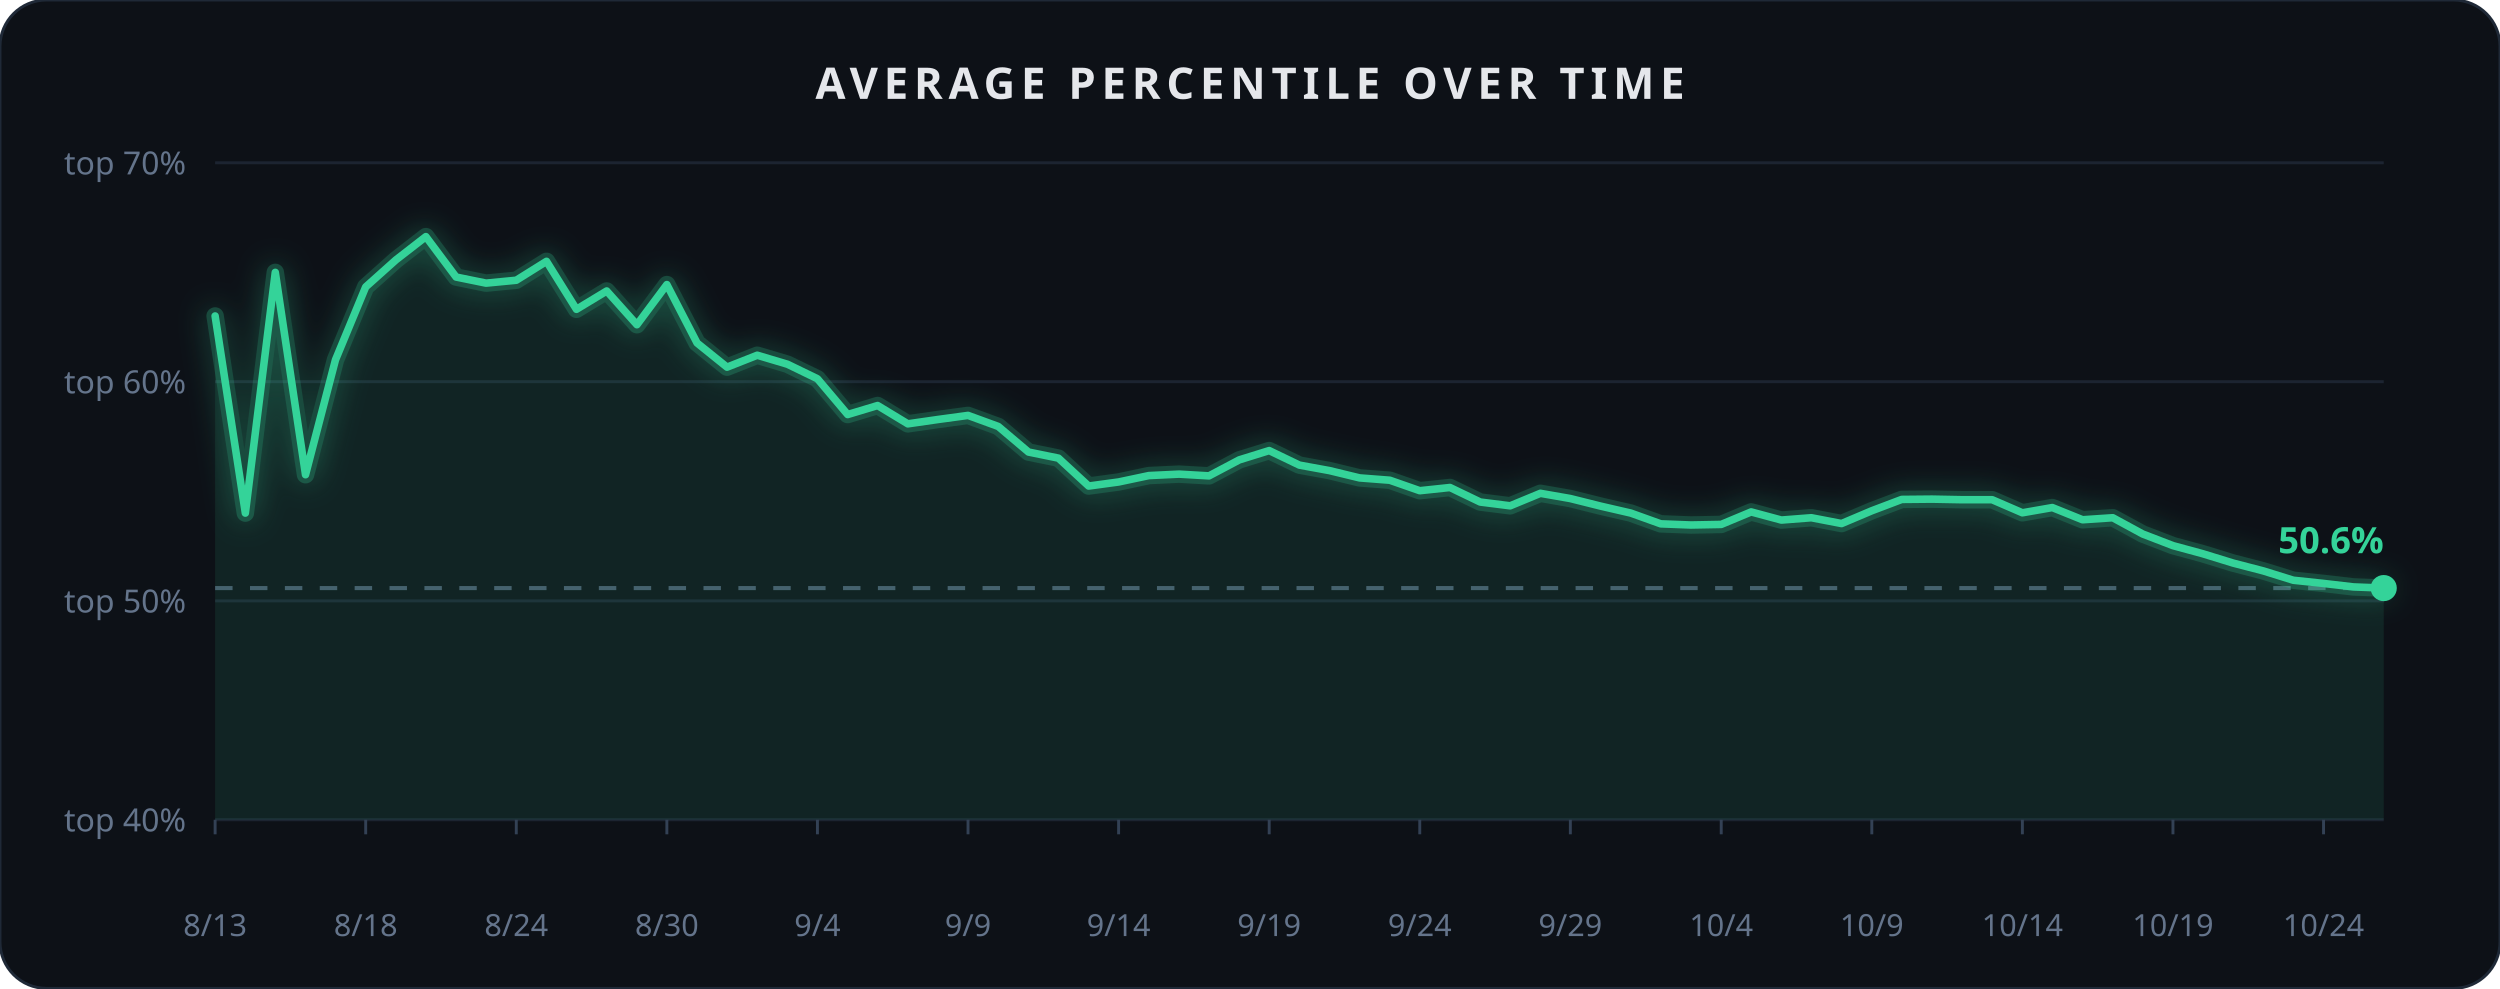
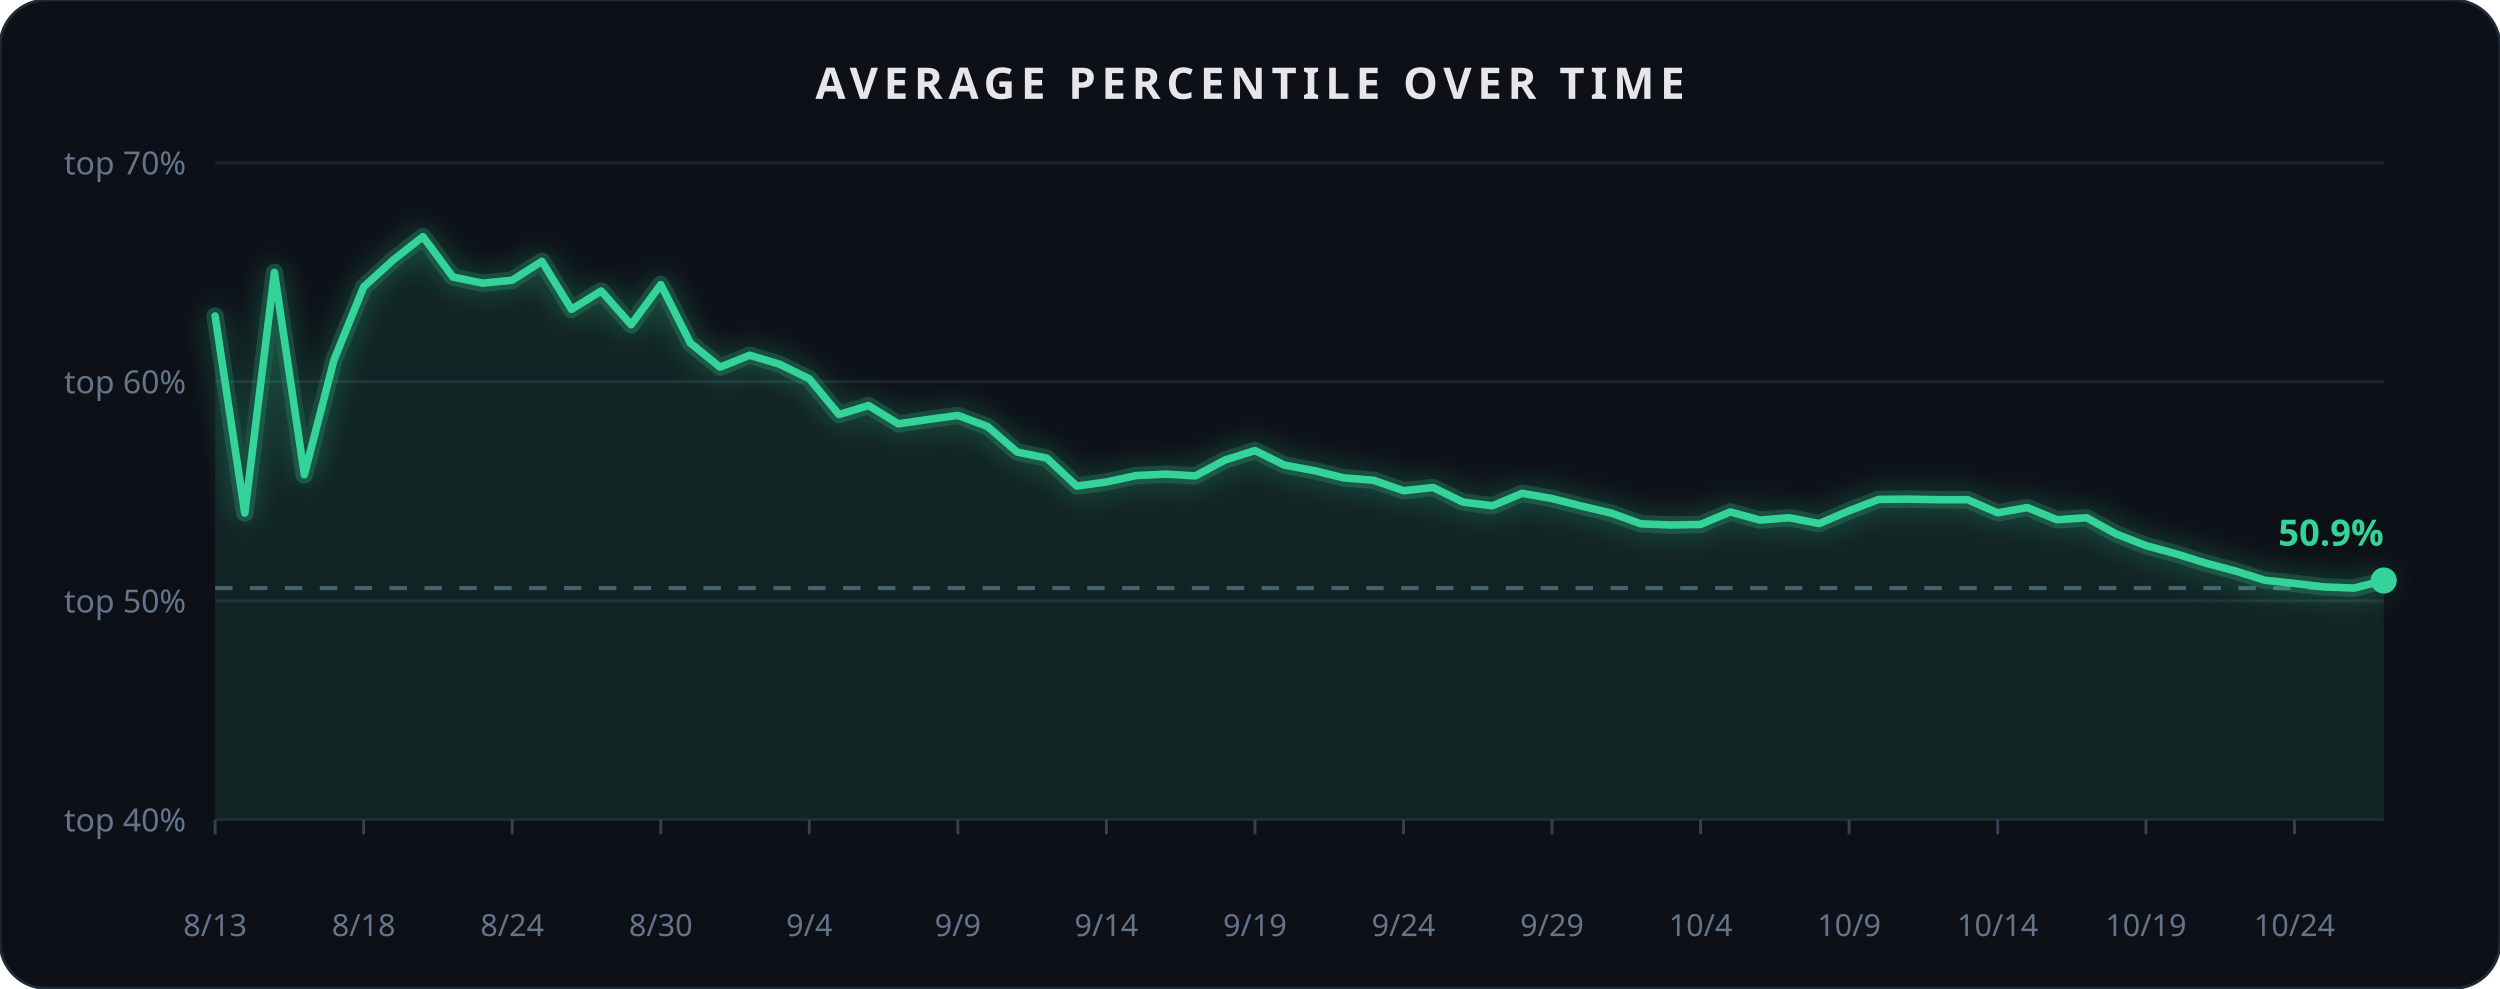
<svg xmlns="http://www.w3.org/2000/svg" width="860" height="340" viewBox="0 0 860 340" role="img" aria-label="Average percentile over time">
  <rect x="0" y="0" width="860" height="340" rx="16" fill="#0d1117" stroke="#1f2937" stroke-width="1" />
  <text x="430.0" y="34" text-anchor="middle" font-family="Segoe UI, sans-serif" font-size="15" font-weight="600" fill="#e5e7eb" letter-spacing="2">AVERAGE PERCENTILE OVER TIME</text>
  <defs>
    <filter id="glow3" x="-40%" y="-40%" width="180%" height="180%">
      <feGaussianBlur stdDeviation="5" result="b" />
      <feMerge>
        <feMergeNode in="b" />
        <feMergeNode in="SourceGraphic" />
      </feMerge>
    </filter>
  </defs>
  <line x1="74" x2="820" y1="282.0" y2="282.0" stroke="#1c2431" stroke-width="1" />
  <text x="64" y="286.0" text-anchor="end" font-family="Segoe UI, sans-serif" font-size="11" fill="#64748b">top 40%</text>
  <line x1="74" x2="820" y1="206.7" y2="206.7" stroke="#1c2431" stroke-width="1" />
  <text x="64" y="210.7" text-anchor="end" font-family="Segoe UI, sans-serif" font-size="11" fill="#64748b">top 50%</text>
  <line x1="74" x2="820" y1="131.3" y2="131.3" stroke="#1c2431" stroke-width="1" />
  <text x="64" y="135.3" text-anchor="end" font-family="Segoe UI, sans-serif" font-size="11" fill="#64748b">top 60%</text>
  <line x1="74" x2="820" y1="56.0" y2="56.0" stroke="#1c2431" stroke-width="1" />
  <text x="64" y="60.0" text-anchor="end" font-family="Segoe UI, sans-serif" font-size="11" fill="#64748b">top 70%</text>
  <line x1="74" x2="820" y1="202.3" y2="202.3" stroke="#475569" stroke-width="1.4" stroke-dasharray="6 6" />
-   <path d="M 74.0,108.7 L 84.4,176.5 L 94.7,93.7 L 105.1,163.3 L 115.4,123.8 L 125.8,98.7 L 136.2,89.4 L 146.5,81.4 L 156.9,95.3 L 167.2,97.4 L 177.6,96.4 L 188.0,89.9 L 198.3,106.4 L 208.7,100.1 L 219.1,111.7 L 229.4,97.9 L 239.8,118.0 L 250.1,126.3 L 260.5,122.2 L 270.9,125.3 L 281.2,130.3 L 291.6,142.6 L 301.9,139.5 L 312.3,145.8 L 322.7,144.3 L 333.0,142.9 L 343.4,146.7 L 353.8,155.5 L 364.1,157.6 L 374.5,167.2 L 384.8,165.8 L 395.2,163.6 L 405.6,163.1 L 415.9,163.7 L 426.3,158.2 L 436.6,155.0 L 447.0,160.0 L 457.4,161.9 L 467.7,164.4 L 478.1,165.2 L 488.4,168.8 L 498.8,167.7 L 509.2,172.7 L 519.5,174.0 L 529.9,169.7 L 540.2,171.5 L 550.6,174.1 L 561.0,176.5 L 571.3,180.2 L 581.7,180.6 L 592.1,180.4 L 602.4,176.1 L 612.8,178.9 L 623.1,178.1 L 633.5,180.1 L 643.9,175.7 L 654.2,171.8 L 664.6,171.7 L 674.9,171.9 L 685.3,171.9 L 695.7,176.4 L 706.0,174.6 L 716.4,178.8 L 726.8,178.1 L 737.1,183.7 L 747.5,187.7 L 757.8,190.5 L 768.2,193.7 L 778.6,196.4 L 788.9,199.6 L 799.3,200.7 L 809.6,201.9 L 820.0,202.3 L 820.0,282.0 L 74.0,282.0 Z" fill="#34d399" opacity="0.10" />
-   <path d="M 74.0,108.7 L 84.4,176.5 L 94.7,93.7 L 105.1,163.3 L 115.4,123.8 L 125.8,98.7 L 136.2,89.4 L 146.5,81.4 L 156.9,95.3 L 167.2,97.4 L 177.6,96.4 L 188.0,89.9 L 198.3,106.4 L 208.7,100.1 L 219.1,111.7 L 229.4,97.9 L 239.8,118.0 L 250.1,126.3 L 260.5,122.2 L 270.9,125.3 L 281.2,130.3 L 291.6,142.6 L 301.9,139.5 L 312.3,145.8 L 322.7,144.3 L 333.0,142.9 L 343.4,146.7 L 353.8,155.5 L 364.1,157.6 L 374.5,167.2 L 384.8,165.8 L 395.2,163.6 L 405.6,163.1 L 415.9,163.7 L 426.3,158.2 L 436.6,155.0 L 447.0,160.0 L 457.4,161.9 L 467.7,164.4 L 478.1,165.2 L 488.4,168.8 L 498.8,167.7 L 509.2,172.7 L 519.5,174.0 L 529.9,169.7 L 540.2,171.5 L 550.6,174.1 L 561.0,176.5 L 571.3,180.2 L 581.7,180.6 L 592.1,180.4 L 602.4,176.1 L 612.8,178.9 L 623.1,178.1 L 633.5,180.1 L 643.9,175.7 L 654.2,171.8 L 664.6,171.7 L 674.9,171.9 L 685.3,171.9 L 695.7,176.4 L 706.0,174.6 L 716.4,178.8 L 726.8,178.1 L 737.1,183.7 L 747.5,187.7 L 757.8,190.5 L 768.2,193.7 L 778.6,196.4 L 788.9,199.6 L 799.3,200.7 L 809.6,201.9 L 820.0,202.3" fill="none" stroke="#34d399" stroke-width="6" opacity="0.3" filter="url(#glow3)" stroke-linecap="round" stroke-linejoin="round" />
-   <path d="M 74.0,108.7 L 84.4,176.5 L 94.7,93.7 L 105.1,163.3 L 115.4,123.8 L 125.8,98.7 L 136.2,89.4 L 146.5,81.4 L 156.9,95.3 L 167.2,97.4 L 177.6,96.4 L 188.0,89.9 L 198.3,106.4 L 208.7,100.1 L 219.1,111.7 L 229.4,97.9 L 239.8,118.0 L 250.1,126.3 L 260.5,122.2 L 270.9,125.3 L 281.2,130.3 L 291.6,142.6 L 301.9,139.5 L 312.3,145.8 L 322.7,144.3 L 333.0,142.9 L 343.4,146.7 L 353.8,155.5 L 364.1,157.6 L 374.5,167.2 L 384.8,165.8 L 395.2,163.6 L 405.6,163.1 L 415.9,163.7 L 426.3,158.2 L 436.6,155.0 L 447.0,160.0 L 457.4,161.9 L 467.7,164.4 L 478.1,165.2 L 488.4,168.8 L 498.8,167.7 L 509.2,172.7 L 519.5,174.0 L 529.9,169.7 L 540.2,171.5 L 550.6,174.1 L 561.0,176.5 L 571.3,180.2 L 581.7,180.6 L 592.1,180.4 L 602.4,176.1 L 612.8,178.9 L 623.1,178.1 L 633.5,180.1 L 643.9,175.7 L 654.2,171.8 L 664.6,171.7 L 674.9,171.9 L 685.3,171.9 L 695.7,176.4 L 706.0,174.6 L 716.4,178.8 L 726.8,178.1 L 737.1,183.7 L 747.5,187.7 L 757.8,190.5 L 768.2,193.7 L 778.6,196.4 L 788.9,199.6 L 799.3,200.7 L 809.6,201.9 L 820.0,202.3" fill="none" stroke="#34d399" stroke-width="2.6" stroke-linecap="round" stroke-linejoin="round" />
-   <circle cx="820.0" cy="202.3" r="4.5" fill="#34d399" />
-   <text x="820.0" y="190.3" text-anchor="end" font-family="Segoe UI, sans-serif" font-size="12.5" font-weight="700" fill="#34d399">50.6%</text>
+   <path d="M 74.0,108.7 L 84.2,176.5 L 94.4,93.7 L 104.7,163.3 L 114.9,123.8 L 125.1,98.7 L 135.3,89.4 L 145.5,81.4 L 155.8,95.3 L 166.0,97.4 L 176.2,96.4 L 186.4,89.9 L 196.6,106.4 L 206.8,100.1 L 217.1,111.7 L 227.3,97.9 L 237.5,118.0 L 247.7,126.3 L 257.9,122.2 L 268.2,125.3 L 278.4,130.3 L 288.6,142.6 L 298.8,139.5 L 309.0,145.8 L 319.3,144.3 L 329.5,142.9 L 339.7,146.7 L 349.9,155.5 L 360.1,157.6 L 370.4,167.2 L 380.6,165.8 L 390.8,163.6 L 401.0,163.1 L 411.2,163.7 L 421.5,158.2 L 431.7,155.0 L 441.9,160.0 L 452.1,161.9 L 462.3,164.4 L 472.5,165.2 L 482.8,168.8 L 493.0,167.7 L 503.2,172.7 L 513.4,174.0 L 523.6,169.7 L 533.9,171.5 L 544.1,174.1 L 554.3,176.5 L 564.5,180.2 L 574.7,180.6 L 585.0,180.4 L 595.2,176.1 L 605.4,178.9 L 615.6,178.1 L 625.8,180.1 L 636.1,175.7 L 646.3,171.8 L 656.5,171.7 L 666.7,171.9 L 676.9,171.9 L 687.2,176.4 L 697.4,174.6 L 707.6,178.8 L 717.8,178.1 L 728.0,183.7 L 738.2,187.7 L 748.5,190.5 L 758.7,193.7 L 768.9,196.4 L 779.1,199.6 L 789.3,200.7 L 799.6,201.9 L 809.8,202.3 L 820.0,199.7 L 820.0,282.0 L 74.0,282.0 Z" fill="#34d399" opacity="0.10" />
+   <path d="M 74.0,108.7 L 84.2,176.5 L 94.4,93.7 L 104.7,163.3 L 114.9,123.8 L 125.1,98.7 L 135.3,89.4 L 145.5,81.4 L 155.8,95.3 L 166.0,97.4 L 176.2,96.4 L 186.4,89.9 L 196.6,106.4 L 206.8,100.1 L 217.1,111.7 L 227.3,97.9 L 237.5,118.0 L 247.7,126.3 L 257.9,122.2 L 268.2,125.3 L 278.4,130.3 L 288.6,142.6 L 298.8,139.5 L 309.0,145.8 L 319.3,144.3 L 329.5,142.9 L 339.7,146.7 L 349.9,155.5 L 360.1,157.6 L 370.4,167.2 L 380.6,165.8 L 390.8,163.6 L 401.0,163.1 L 411.2,163.7 L 421.5,158.2 L 431.7,155.0 L 441.9,160.0 L 452.1,161.9 L 462.3,164.4 L 472.5,165.2 L 482.8,168.8 L 493.0,167.7 L 503.2,172.7 L 513.4,174.0 L 523.6,169.7 L 533.9,171.5 L 544.1,174.1 L 554.3,176.5 L 564.5,180.2 L 574.7,180.6 L 585.0,180.4 L 595.2,176.1 L 605.4,178.9 L 615.6,178.1 L 625.8,180.1 L 636.1,175.7 L 646.3,171.8 L 656.5,171.7 L 666.7,171.9 L 676.9,171.9 L 687.2,176.4 L 697.4,174.6 L 707.6,178.8 L 717.8,178.1 L 728.0,183.7 L 738.2,187.7 L 748.5,190.5 L 758.7,193.7 L 768.9,196.4 L 779.1,199.6 L 789.3,200.7 L 799.6,201.9 L 809.8,202.3 L 820.0,199.7" fill="none" stroke="#34d399" stroke-width="6" opacity="0.3" filter="url(#glow3)" stroke-linecap="round" stroke-linejoin="round" />
+   <path d="M 74.0,108.7 L 84.2,176.5 L 94.4,93.7 L 104.7,163.3 L 114.9,123.8 L 125.1,98.7 L 135.3,89.4 L 145.5,81.4 L 155.8,95.3 L 166.0,97.4 L 176.2,96.4 L 186.4,89.9 L 196.6,106.4 L 206.8,100.1 L 217.1,111.7 L 227.3,97.9 L 237.5,118.0 L 247.7,126.3 L 257.9,122.2 L 268.2,125.3 L 278.4,130.3 L 288.6,142.6 L 298.8,139.5 L 309.0,145.8 L 319.3,144.3 L 329.5,142.9 L 339.7,146.7 L 349.9,155.5 L 360.1,157.6 L 370.4,167.2 L 380.6,165.8 L 390.8,163.6 L 401.0,163.1 L 411.2,163.7 L 421.5,158.2 L 431.7,155.0 L 441.9,160.0 L 452.1,161.9 L 462.3,164.4 L 472.5,165.2 L 482.8,168.8 L 493.0,167.7 L 503.2,172.7 L 513.4,174.0 L 523.6,169.7 L 533.9,171.5 L 544.1,174.1 L 554.3,176.5 L 564.5,180.2 L 574.7,180.6 L 585.0,180.4 L 595.2,176.1 L 605.4,178.9 L 615.6,178.1 L 625.8,180.1 L 636.1,175.7 L 646.3,171.8 L 656.5,171.7 L 666.7,171.9 L 676.9,171.9 L 687.2,176.4 L 697.4,174.6 L 707.6,178.8 L 717.8,178.1 L 728.0,183.7 L 738.2,187.7 L 748.5,190.5 L 758.7,193.7 L 768.9,196.4 L 779.1,199.6 L 789.3,200.7 L 799.6,201.9 L 809.8,202.3 L 820.0,199.7" fill="none" stroke="#34d399" stroke-width="2.6" stroke-linecap="round" stroke-linejoin="round" />
+   <circle cx="820.0" cy="199.7" r="4.5" fill="#34d399" />
+   <text x="820.0" y="187.7" text-anchor="end" font-family="Segoe UI, sans-serif" font-size="12.5" font-weight="700" fill="#34d399">50.9%</text>
  <line x1="74.0" x2="74.0" y1="282" y2="287" stroke="#334155" stroke-width="1" />
  <text x="74.0" y="322" text-anchor="middle" font-family="Segoe UI, sans-serif" font-size="10.5" fill="#64748b">8/13</text>
-   <line x1="125.8" x2="125.8" y1="282" y2="287" stroke="#334155" stroke-width="1" />
-   <text x="125.8" y="322" text-anchor="middle" font-family="Segoe UI, sans-serif" font-size="10.5" fill="#64748b">8/18</text>
-   <line x1="177.6" x2="177.6" y1="282" y2="287" stroke="#334155" stroke-width="1" />
-   <text x="177.6" y="322" text-anchor="middle" font-family="Segoe UI, sans-serif" font-size="10.5" fill="#64748b">8/24</text>
-   <line x1="229.4" x2="229.4" y1="282" y2="287" stroke="#334155" stroke-width="1" />
-   <text x="229.4" y="322" text-anchor="middle" font-family="Segoe UI, sans-serif" font-size="10.5" fill="#64748b">8/30</text>
-   <line x1="281.2" x2="281.2" y1="282" y2="287" stroke="#334155" stroke-width="1" />
-   <text x="281.2" y="322" text-anchor="middle" font-family="Segoe UI, sans-serif" font-size="10.5" fill="#64748b">9/4</text>
-   <line x1="333.0" x2="333.0" y1="282" y2="287" stroke="#334155" stroke-width="1" />
-   <text x="333.0" y="322" text-anchor="middle" font-family="Segoe UI, sans-serif" font-size="10.5" fill="#64748b">9/9</text>
-   <line x1="384.8" x2="384.8" y1="282" y2="287" stroke="#334155" stroke-width="1" />
-   <text x="384.8" y="322" text-anchor="middle" font-family="Segoe UI, sans-serif" font-size="10.5" fill="#64748b">9/14</text>
-   <line x1="436.6" x2="436.6" y1="282" y2="287" stroke="#334155" stroke-width="1" />
-   <text x="436.6" y="322" text-anchor="middle" font-family="Segoe UI, sans-serif" font-size="10.5" fill="#64748b">9/19</text>
-   <line x1="488.4" x2="488.4" y1="282" y2="287" stroke="#334155" stroke-width="1" />
-   <text x="488.4" y="322" text-anchor="middle" font-family="Segoe UI, sans-serif" font-size="10.5" fill="#64748b">9/24</text>
-   <line x1="540.2" x2="540.2" y1="282" y2="287" stroke="#334155" stroke-width="1" />
-   <text x="540.2" y="322" text-anchor="middle" font-family="Segoe UI, sans-serif" font-size="10.5" fill="#64748b">9/29</text>
-   <line x1="592.1" x2="592.1" y1="282" y2="287" stroke="#334155" stroke-width="1" />
-   <text x="592.1" y="322" text-anchor="middle" font-family="Segoe UI, sans-serif" font-size="10.5" fill="#64748b">10/4</text>
-   <line x1="643.9" x2="643.9" y1="282" y2="287" stroke="#334155" stroke-width="1" />
-   <text x="643.9" y="322" text-anchor="middle" font-family="Segoe UI, sans-serif" font-size="10.5" fill="#64748b">10/9</text>
-   <line x1="695.7" x2="695.7" y1="282" y2="287" stroke="#334155" stroke-width="1" />
-   <text x="695.7" y="322" text-anchor="middle" font-family="Segoe UI, sans-serif" font-size="10.5" fill="#64748b">10/14</text>
-   <line x1="747.5" x2="747.5" y1="282" y2="287" stroke="#334155" stroke-width="1" />
-   <text x="747.5" y="322" text-anchor="middle" font-family="Segoe UI, sans-serif" font-size="10.5" fill="#64748b">10/19</text>
-   <line x1="799.3" x2="799.3" y1="282" y2="287" stroke="#334155" stroke-width="1" />
-   <text x="799.3" y="322" text-anchor="middle" font-family="Segoe UI, sans-serif" font-size="10.5" fill="#64748b">10/24</text>
+   <line x1="125.1" x2="125.1" y1="282" y2="287" stroke="#334155" stroke-width="1" />
+   <text x="125.1" y="322" text-anchor="middle" font-family="Segoe UI, sans-serif" font-size="10.5" fill="#64748b">8/18</text>
+   <line x1="176.2" x2="176.2" y1="282" y2="287" stroke="#334155" stroke-width="1" />
+   <text x="176.2" y="322" text-anchor="middle" font-family="Segoe UI, sans-serif" font-size="10.5" fill="#64748b">8/24</text>
+   <line x1="227.3" x2="227.3" y1="282" y2="287" stroke="#334155" stroke-width="1" />
+   <text x="227.3" y="322" text-anchor="middle" font-family="Segoe UI, sans-serif" font-size="10.5" fill="#64748b">8/30</text>
+   <line x1="278.4" x2="278.4" y1="282" y2="287" stroke="#334155" stroke-width="1" />
+   <text x="278.4" y="322" text-anchor="middle" font-family="Segoe UI, sans-serif" font-size="10.5" fill="#64748b">9/4</text>
+   <line x1="329.5" x2="329.5" y1="282" y2="287" stroke="#334155" stroke-width="1" />
+   <text x="329.5" y="322" text-anchor="middle" font-family="Segoe UI, sans-serif" font-size="10.5" fill="#64748b">9/9</text>
+   <line x1="380.6" x2="380.6" y1="282" y2="287" stroke="#334155" stroke-width="1" />
+   <text x="380.6" y="322" text-anchor="middle" font-family="Segoe UI, sans-serif" font-size="10.5" fill="#64748b">9/14</text>
+   <line x1="431.7" x2="431.7" y1="282" y2="287" stroke="#334155" stroke-width="1" />
+   <text x="431.7" y="322" text-anchor="middle" font-family="Segoe UI, sans-serif" font-size="10.5" fill="#64748b">9/19</text>
+   <line x1="482.8" x2="482.8" y1="282" y2="287" stroke="#334155" stroke-width="1" />
+   <text x="482.8" y="322" text-anchor="middle" font-family="Segoe UI, sans-serif" font-size="10.5" fill="#64748b">9/24</text>
+   <line x1="533.9" x2="533.9" y1="282" y2="287" stroke="#334155" stroke-width="1" />
+   <text x="533.9" y="322" text-anchor="middle" font-family="Segoe UI, sans-serif" font-size="10.5" fill="#64748b">9/29</text>
+   <line x1="585.0" x2="585.0" y1="282" y2="287" stroke="#334155" stroke-width="1" />
+   <text x="585.0" y="322" text-anchor="middle" font-family="Segoe UI, sans-serif" font-size="10.5" fill="#64748b">10/4</text>
+   <line x1="636.1" x2="636.1" y1="282" y2="287" stroke="#334155" stroke-width="1" />
+   <text x="636.1" y="322" text-anchor="middle" font-family="Segoe UI, sans-serif" font-size="10.5" fill="#64748b">10/9</text>
+   <line x1="687.2" x2="687.2" y1="282" y2="287" stroke="#334155" stroke-width="1" />
+   <text x="687.2" y="322" text-anchor="middle" font-family="Segoe UI, sans-serif" font-size="10.5" fill="#64748b">10/14</text>
+   <line x1="738.2" x2="738.2" y1="282" y2="287" stroke="#334155" stroke-width="1" />
+   <text x="738.2" y="322" text-anchor="middle" font-family="Segoe UI, sans-serif" font-size="10.5" fill="#64748b">10/19</text>
+   <line x1="789.3" x2="789.3" y1="282" y2="287" stroke="#334155" stroke-width="1" />
+   <text x="789.3" y="322" text-anchor="middle" font-family="Segoe UI, sans-serif" font-size="10.5" fill="#64748b">10/24</text>
</svg>
